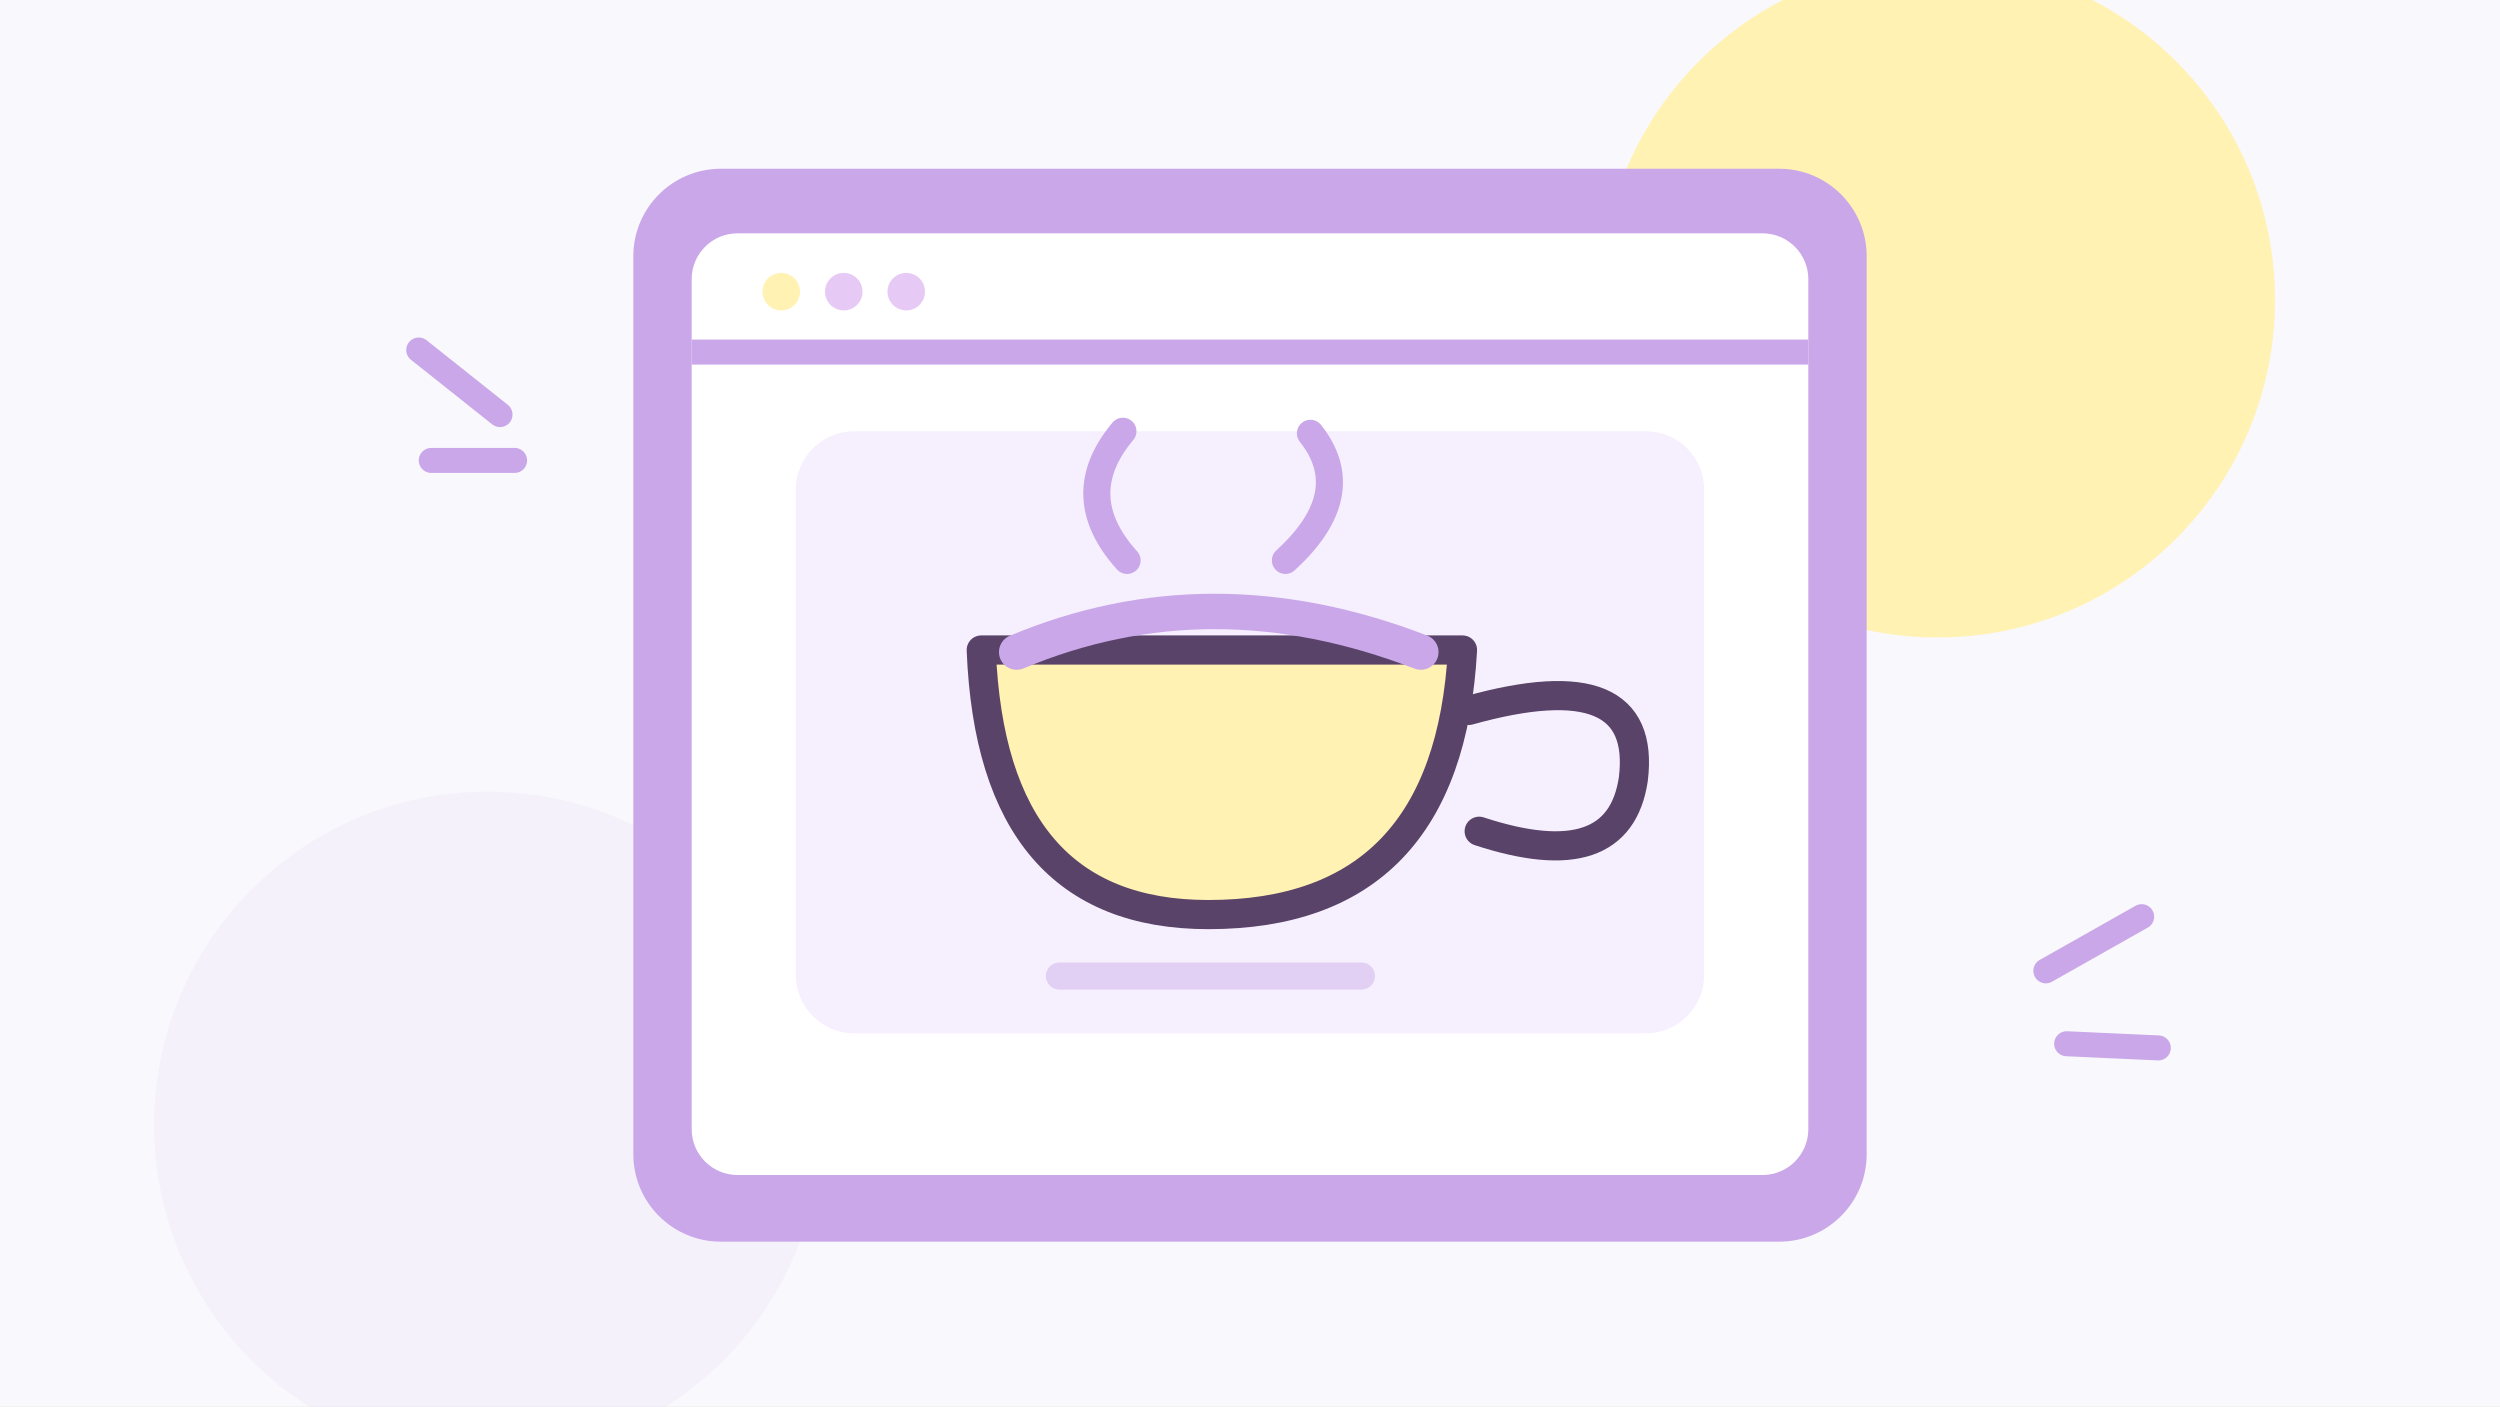
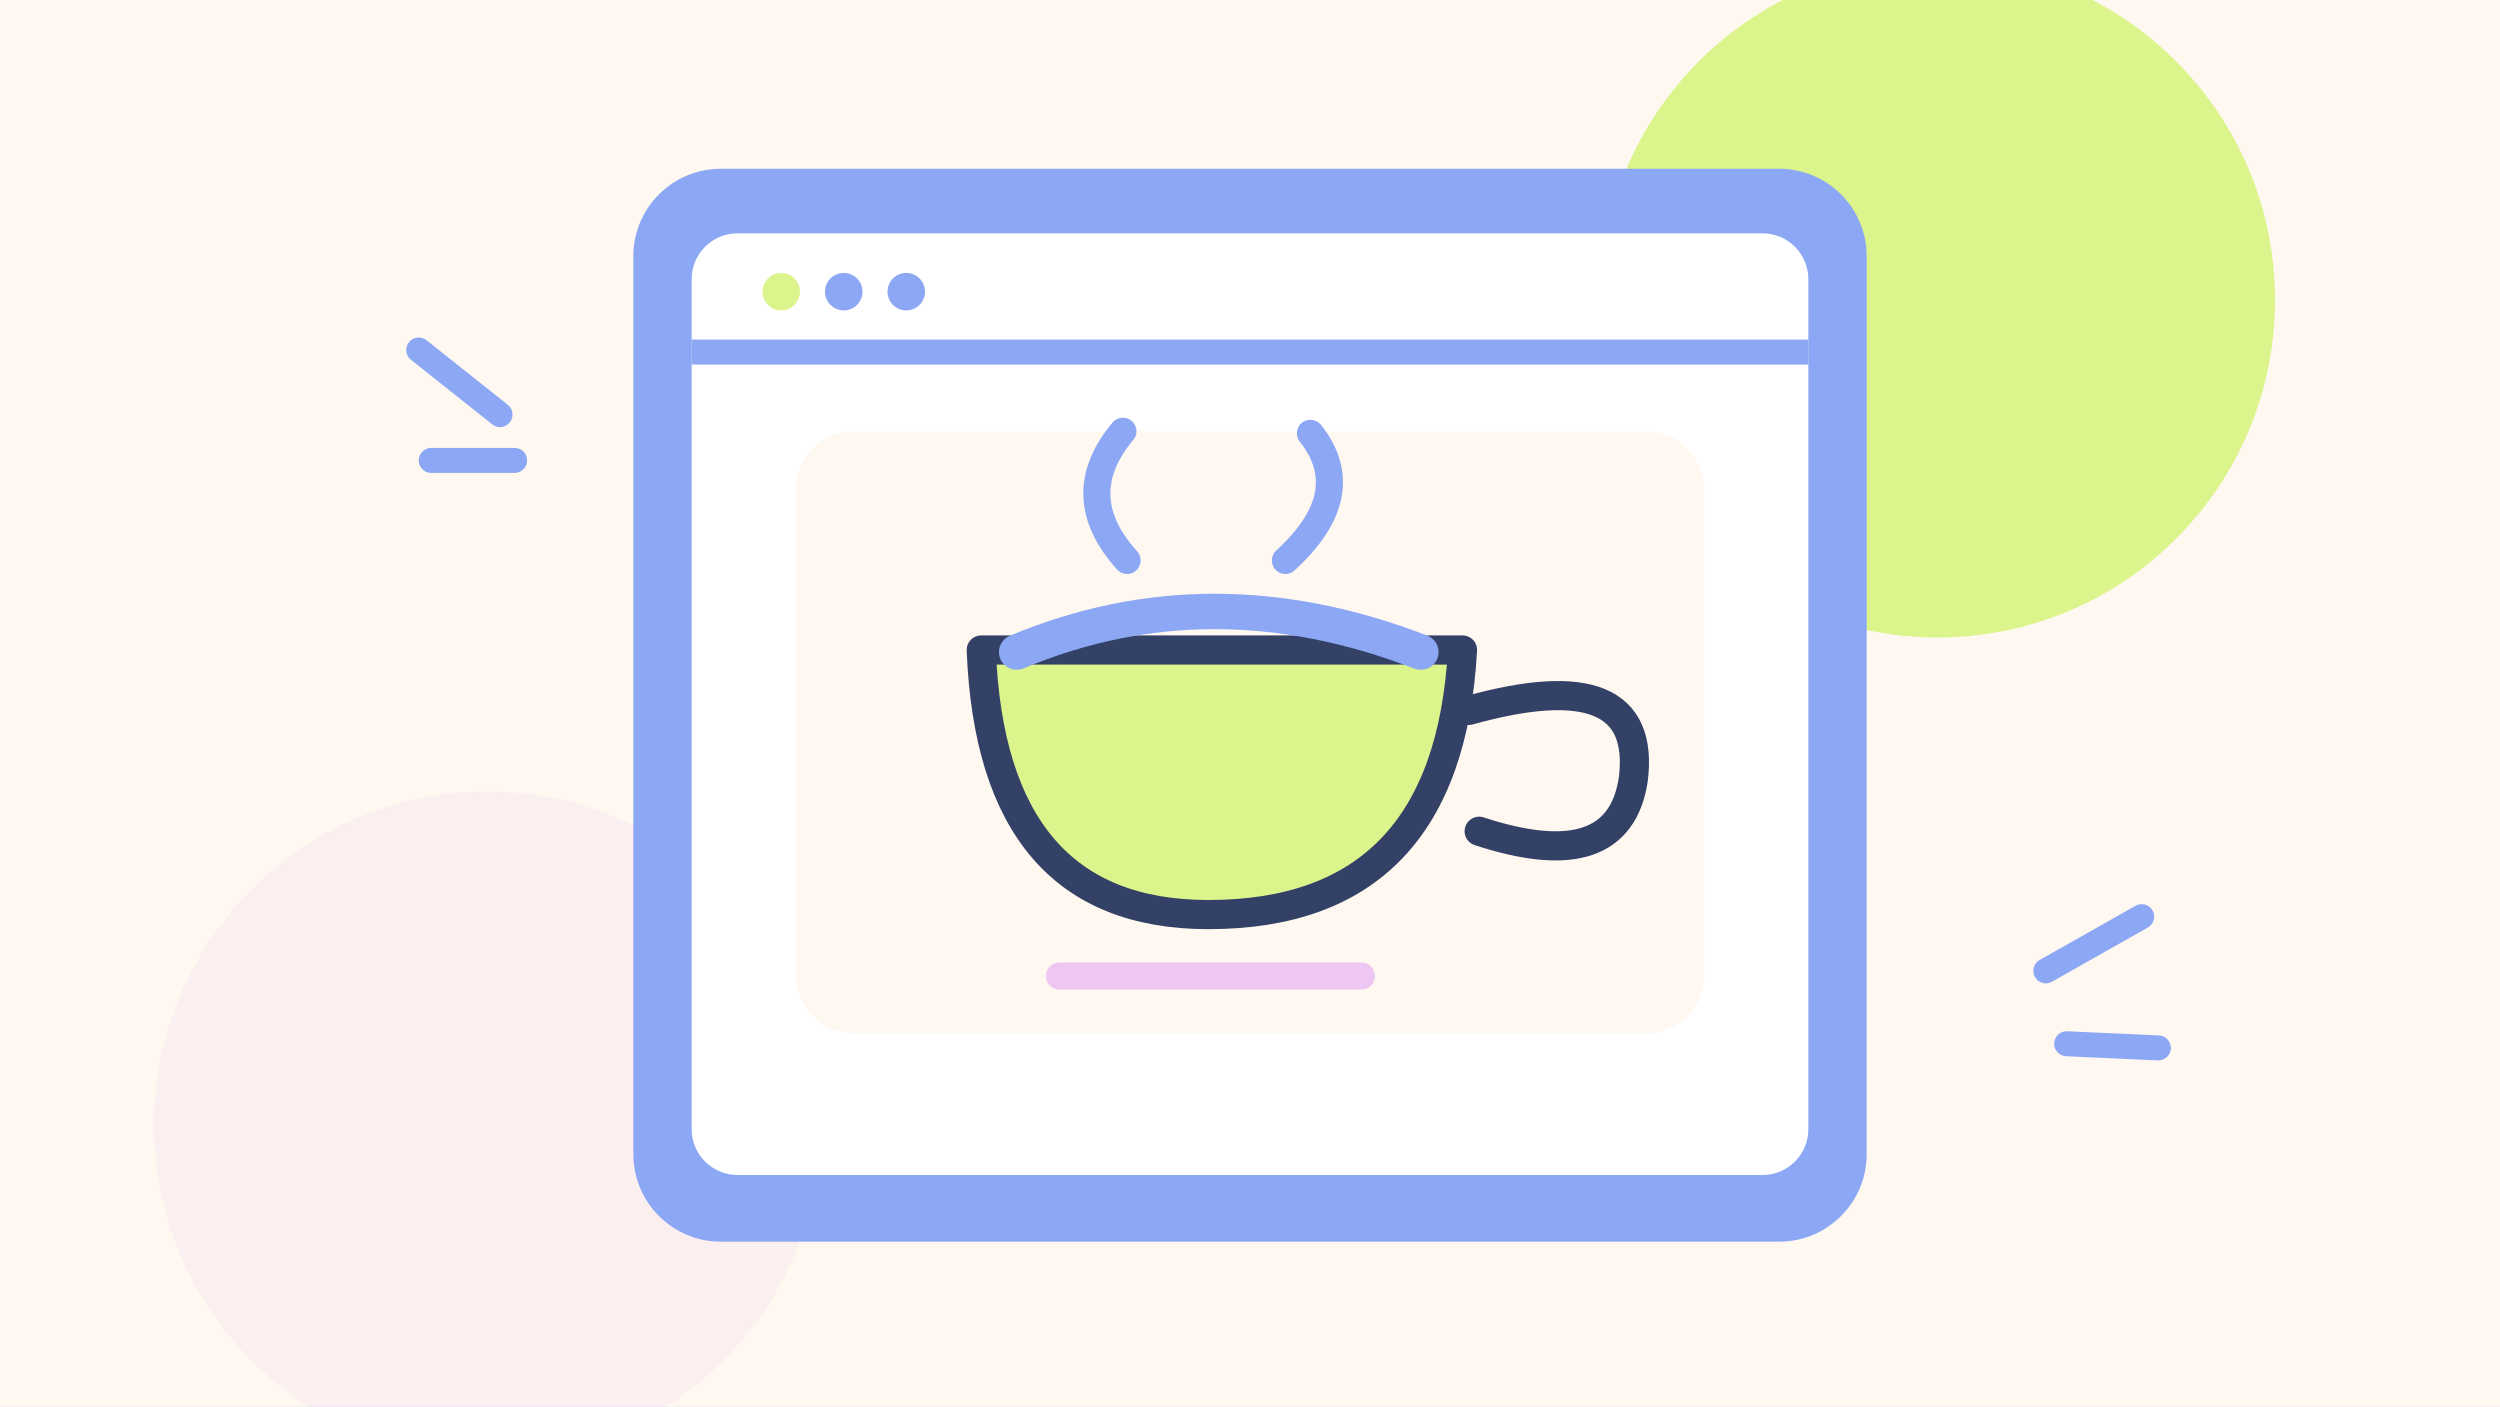
<svg xmlns="http://www.w3.org/2000/svg" width="1200" height="675" viewBox="0 0 1200 675" role="img" aria-label="Matcha Mood tablet and drink illustration">
-   <rect width="1200" height="675" fill="#F9F8FD" />
-   <circle cx="930" cy="144" r="162" fill="#FFF2B3" />
-   <circle cx="234" cy="540" r="160" fill="#C9A7E8" opacity=".09" />
-   <rect x="304" y="81" width="592" height="515" rx="42" fill="#C9A7E8" />
+   <rect width="1200" height="675" fill="#FEF8F0" />
+   <circle cx="930" cy="144" r="162" fill="#DBF48C" />
+   <circle cx="234" cy="540" r="160" fill="#D98CF4" opacity=".09" />
+   <rect x="304" y="81" width="592" height="515" rx="42" fill="#8CA7F4" />
  <rect x="332" y="112" width="536" height="452" rx="22" fill="#FFFFFF" />
-   <path d="M332 169H868" stroke="#C9A7E8" stroke-width="12" />
-   <circle cx="375" cy="140" r="9" fill="#FFF2B3" />
-   <circle cx="405" cy="140" r="9" fill="#E7C9F6" />
-   <circle cx="435" cy="140" r="9" fill="#E7C9F6" />
-   <rect x="382" y="207" width="436" height="289" rx="28" fill="#F6F0FE" />
-   <path d="M471 312H702Q695 439 580 439Q476 439 471 312Z" fill="#FFF2B3" stroke="#594368" stroke-width="14" stroke-linejoin="round" />
-   <path d="M705 341Q791 317 784 374Q777 421 710 399" fill="none" stroke="#594368" stroke-width="14" stroke-linecap="round" />
-   <path d="M488 313Q581 274 682 313" fill="none" stroke="#C9A7E8" stroke-width="17" stroke-linecap="round" />
-   <path d="M541 269Q513 238 539 207M617 269Q652 237 629 208" fill="none" stroke="#C9A7E8" stroke-width="13" stroke-linecap="round" />
-   <rect x="502" y="462" width="158" height="13" rx="6.5" fill="#C9A7E8" opacity=".45" />
-   <path d="M201 168L240 199M207 221L247 221M982 466L1028 440M992 501L1036 503" stroke="#C9A7E8" stroke-width="12" stroke-linecap="round" />
+   <path d="M332 169H868" stroke="#8CA7F4" stroke-width="12" />
+   <circle cx="375" cy="140" r="9" fill="#DBF48C" />
+   <circle cx="405" cy="140" r="9" fill="#8CA7F4" />
+   <circle cx="435" cy="140" r="9" fill="#8CA7F4" />
+   <rect x="382" y="207" width="436" height="289" rx="28" fill="#FEF8F0" />
+   <path d="M471 312H702Q695 439 580 439Q476 439 471 312Z" fill="#DBF48C" stroke="#344166" stroke-width="14" stroke-linejoin="round" />
+   <path d="M705 341Q791 317 784 374Q777 421 710 399" fill="none" stroke="#344166" stroke-width="14" stroke-linecap="round" />
+   <path d="M488 313Q581 274 682 313" fill="none" stroke="#8CA7F4" stroke-width="17" stroke-linecap="round" />
+   <path d="M541 269Q513 238 539 207M617 269Q652 237 629 208" fill="none" stroke="#8CA7F4" stroke-width="13" stroke-linecap="round" />
+   <rect x="502" y="462" width="158" height="13" rx="6.5" fill="#D98CF4" opacity=".45" />
+   <path d="M201 168L240 199M207 221L247 221M982 466L1028 440M992 501L1036 503" stroke="#8CA7F4" stroke-width="12" stroke-linecap="round" />
</svg>
